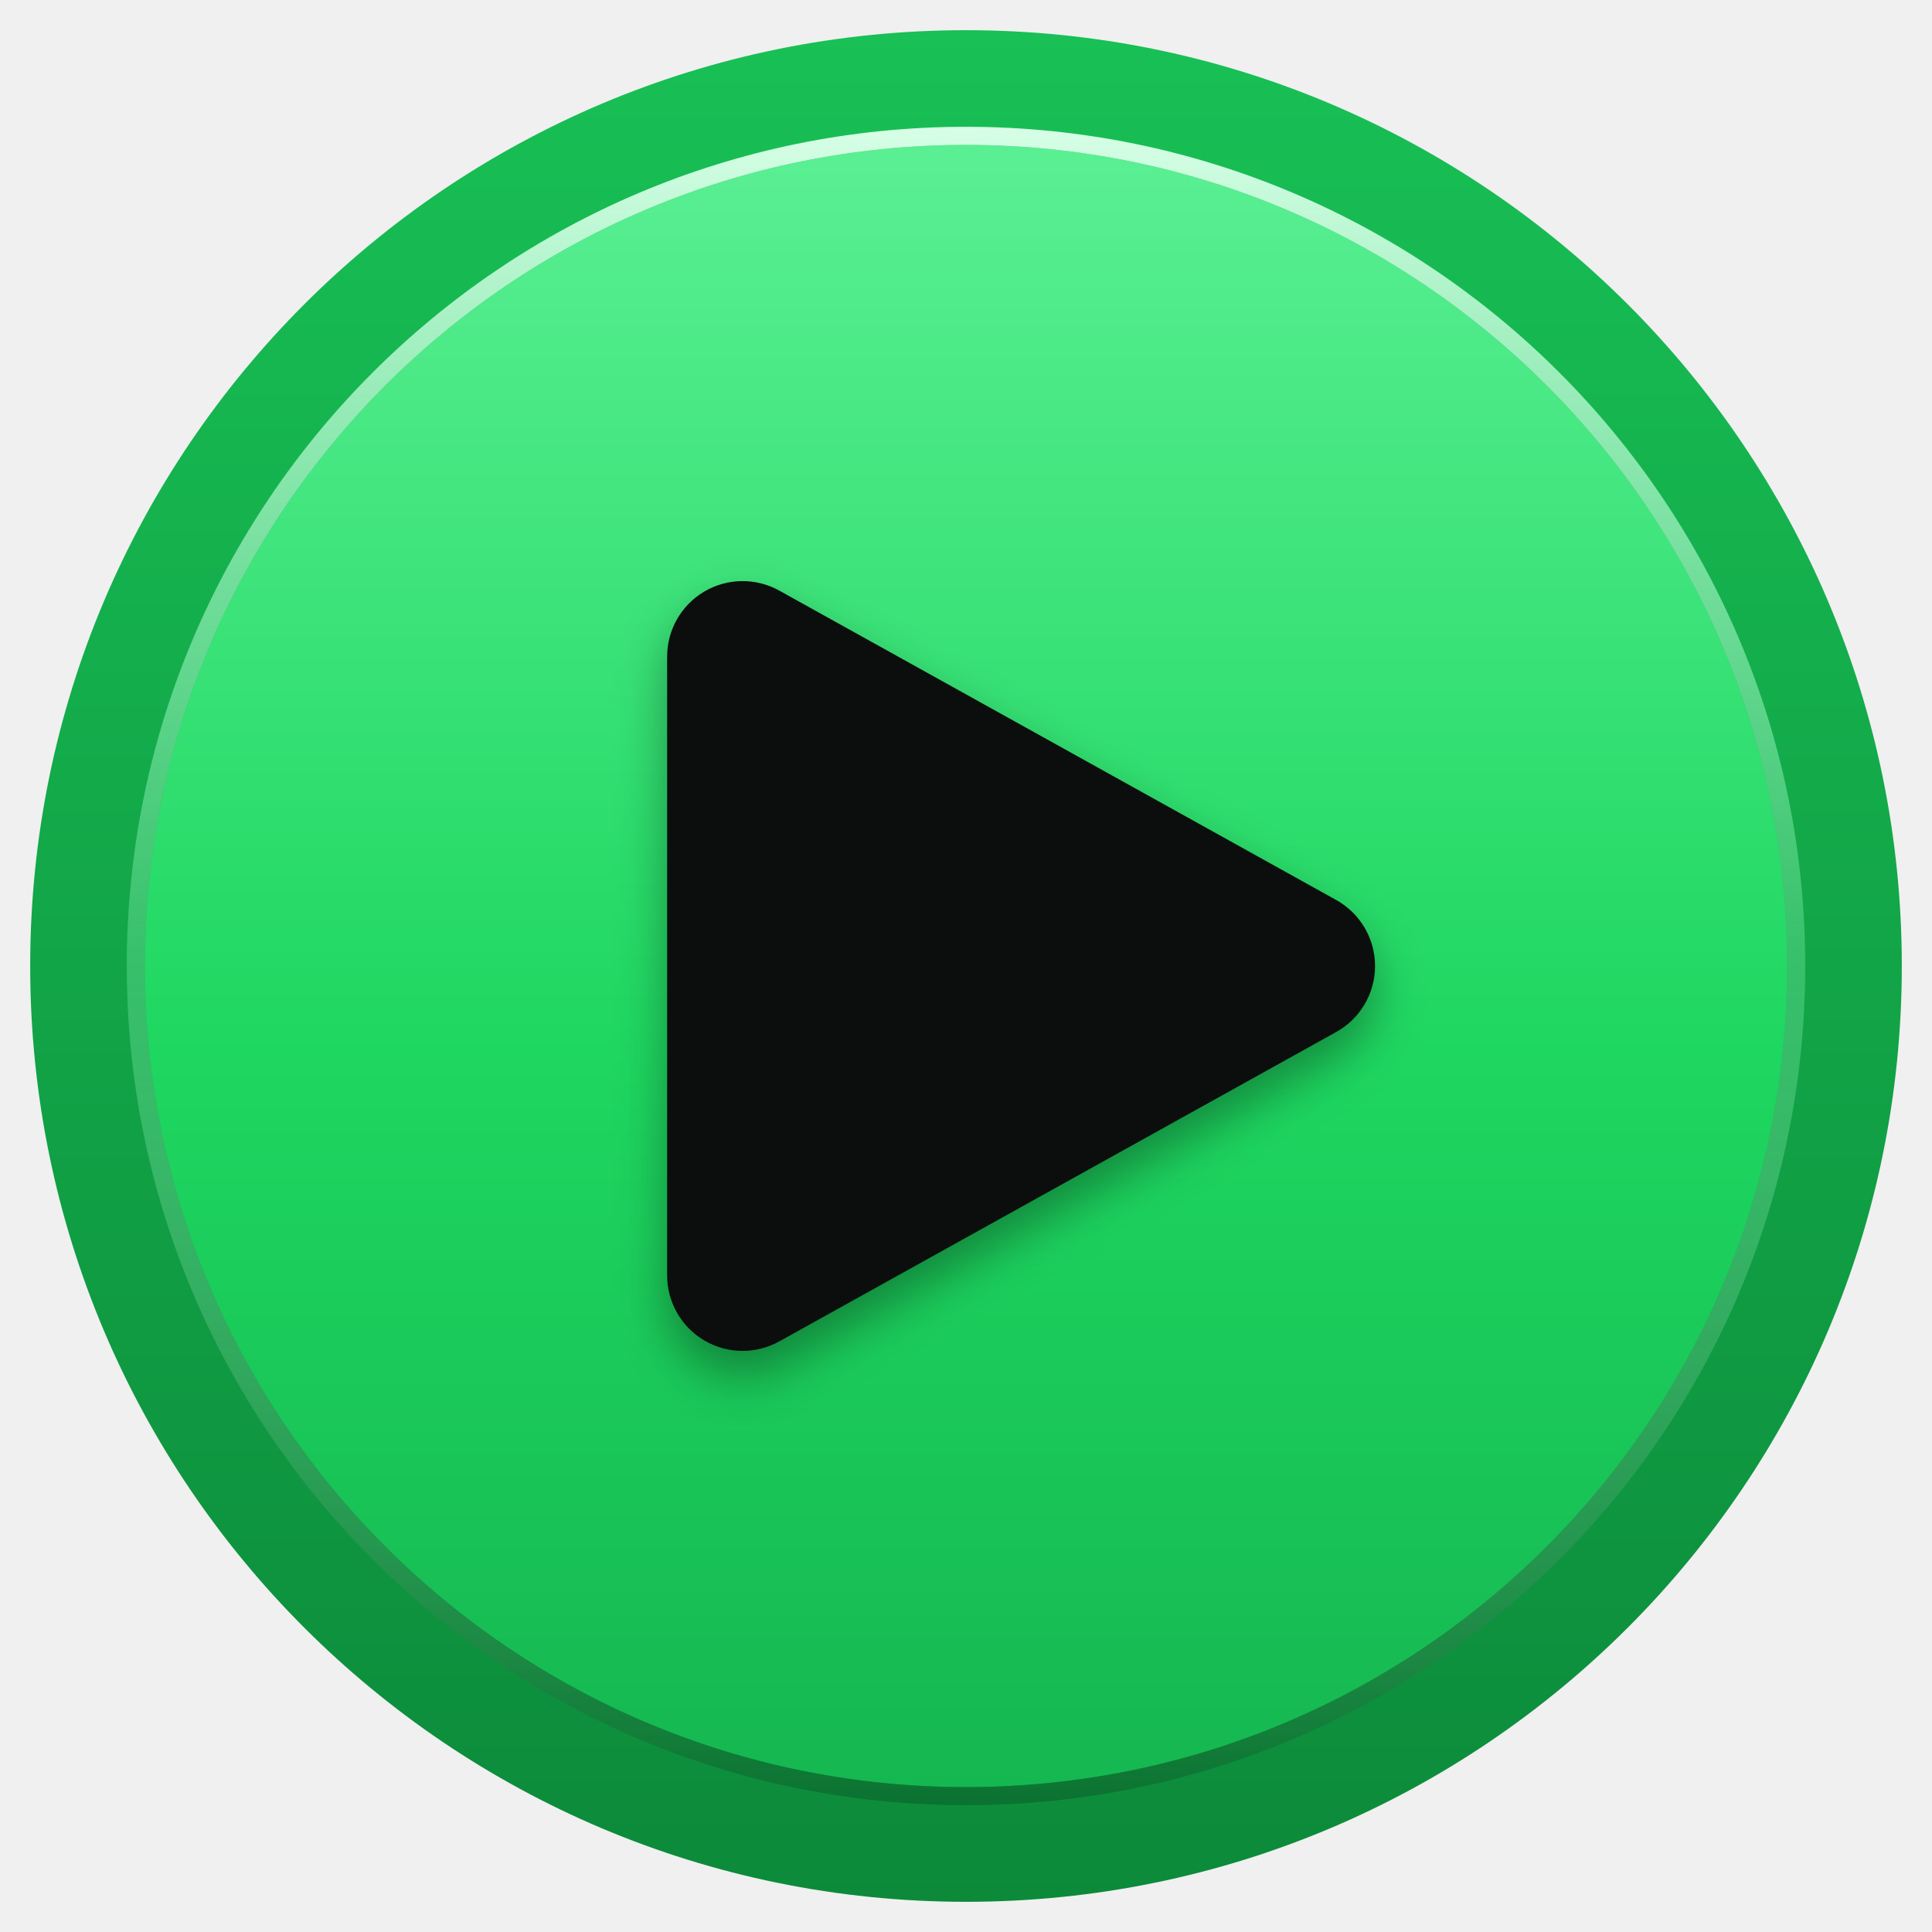
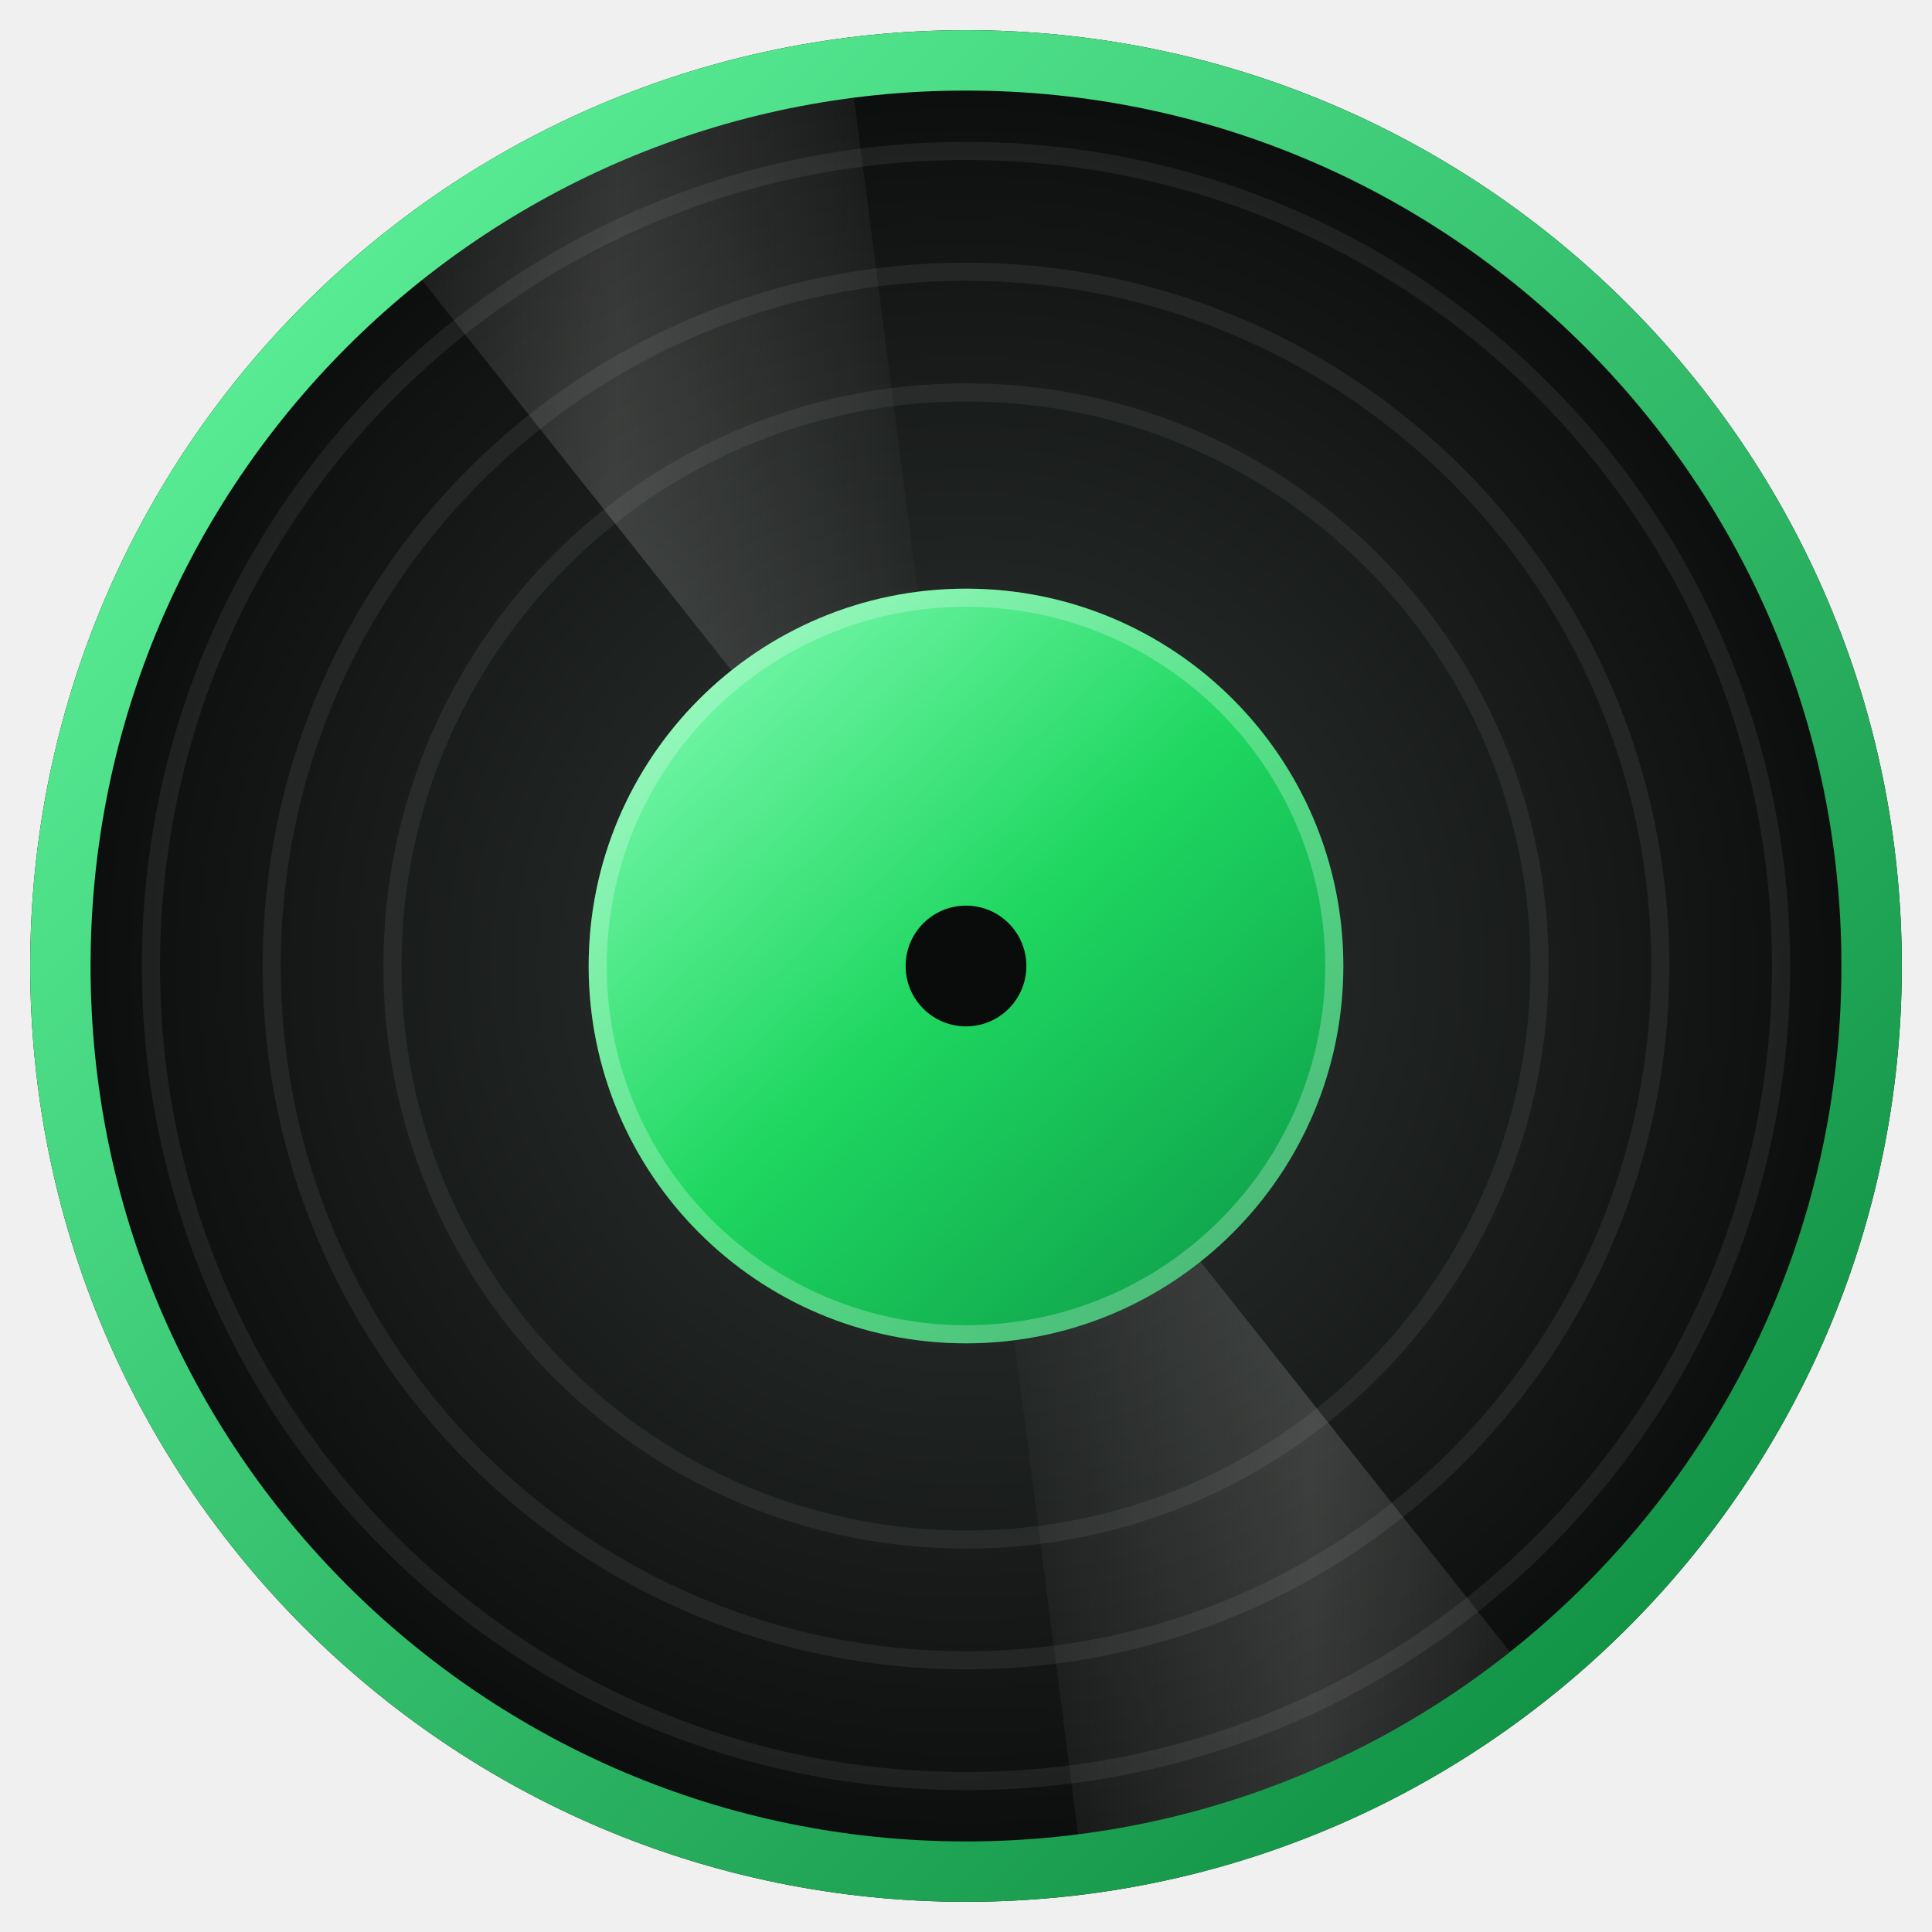
<svg xmlns="http://www.w3.org/2000/svg" viewBox="0 0 128 128" width="128" height="128">
  <defs>
-     <linearGradient id="rim" x1="0" y1="2" x2="0" y2="126" gradientUnits="userSpaceOnUse">
-       <stop offset="0" stop-color="#18c055" />
-       <stop offset="1" stop-color="#0c8a3a" />
+     <radialGradient id="vinyl" cx="64" cy="64" r="62" gradientUnits="userSpaceOnUse">
+       <stop offset="0.35" stop-color="#232725" />
+       <stop offset="1" stop-color="#0a0c0b" />
+     </radialGradient>
+     <linearGradient id="label" x1="44" y1="42" x2="84" y2="86" gradientUnits="userSpaceOnUse">
+       <stop offset="0" stop-color="#7dfab0" />
+       <stop offset="0.5" stop-color="#1ed760" />
+       <stop offset="1" stop-color="#0e9e4a" />
    </linearGradient>
-     <linearGradient id="face" x1="0" y1="8" x2="0" y2="120" gradientUnits="userSpaceOnUse">
-       <stop offset="0" stop-color="#5cf095" />
-       <stop offset="0.55" stop-color="#1ed760" />
-       <stop offset="1" stop-color="#15b650" />
+     <linearGradient id="shine" x1="0" y1="0" x2="1" y2="0">
+       <stop offset="0" stop-color="#ffffff" stop-opacity="0" />
+       <stop offset="0.5" stop-color="#ffffff" stop-opacity="0.16" />
+       <stop offset="1" stop-color="#ffffff" stop-opacity="0" />
    </linearGradient>
-     <linearGradient id="edge" x1="0" y1="8" x2="0" y2="120" gradientUnits="userSpaceOnUse">
-       <stop offset="0" stop-color="#d9ffe8" />
-       <stop offset="0.5" stop-color="#7bf0aa" stop-opacity="0.35" />
-       <stop offset="1" stop-color="#0a6e2e" stop-opacity="0.9" />
+     <linearGradient id="rim" x1="10" y1="10" x2="118" y2="118" gradientUnits="userSpaceOnUse">
+       <stop offset="0" stop-color="#5ff59c" />
+       <stop offset="1" stop-color="#0b8a3e" />
    </linearGradient>
-     <filter id="lift" color-interpolation-filters="sRGB" x="-30%" y="-30%" width="160%" height="160%">
-       <feGaussianBlur in="SourceAlpha" stdDeviation="1.6" />
-       <feOffset dy="1.6" />
-       <feComponentTransfer>
-         <feFuncA type="linear" slope="0.35" />
-       </feComponentTransfer>
-       <feMerge>
-         <feMergeNode />
-         <feMergeNode in="SourceGraphic" />
-       </feMerge>
-     </filter>
+     <clipPath id="disc">
+       <circle cx="64" cy="64" r="62" />
+     </clipPath>
  </defs>
-   <circle cx="64" cy="64" r="62" fill="url(#rim)" />
-   <circle cx="64" cy="64" r="54.4" fill="url(#face)" />
-   <circle cx="64" cy="64" r="55" fill="none" stroke="url(#edge)" stroke-width="1.2" />
-   <path d="M44.2 43.5 A5 5 0 0 1 51.63 39.13 L88.53 59.63 A5 5 0 0 1 88.53 68.37 L51.63 88.87 A5 5 0 0 1 44.2 84.5 Z" fill="#0b0e0c" filter="url(#lift)" />
+   <circle cx="64" cy="64" r="62" fill="url(#vinyl)" />
+   <g fill="none" stroke="#ffffff" stroke-opacity="0.07" stroke-width="1.2">
+     <circle cx="64" cy="64" r="54" />
+     <circle cx="64" cy="64" r="46" />
+     <circle cx="64" cy="64" r="38" />
+   </g>
+   <g clip-path="url(#disc)">
+     <path d="M64 64 L18 6 A62 62 0 0 1 56 2 Z" fill="url(#shine)" />
+     <path d="M64 64 L110 122 A62 62 0 0 1 72 126 Z" fill="url(#shine)" />
+   </g>
+   <circle cx="64" cy="64" r="60" fill="none" stroke="url(#rim)" stroke-width="4" />
+   <circle cx="64" cy="64" r="25" fill="url(#label)" />
+   <circle cx="64" cy="64" r="24.4" fill="none" stroke="#ffffff" stroke-opacity="0.25" stroke-width="1.2" />
+   <circle cx="64" cy="64" r="4" fill="#0a0c0b" />
</svg>
